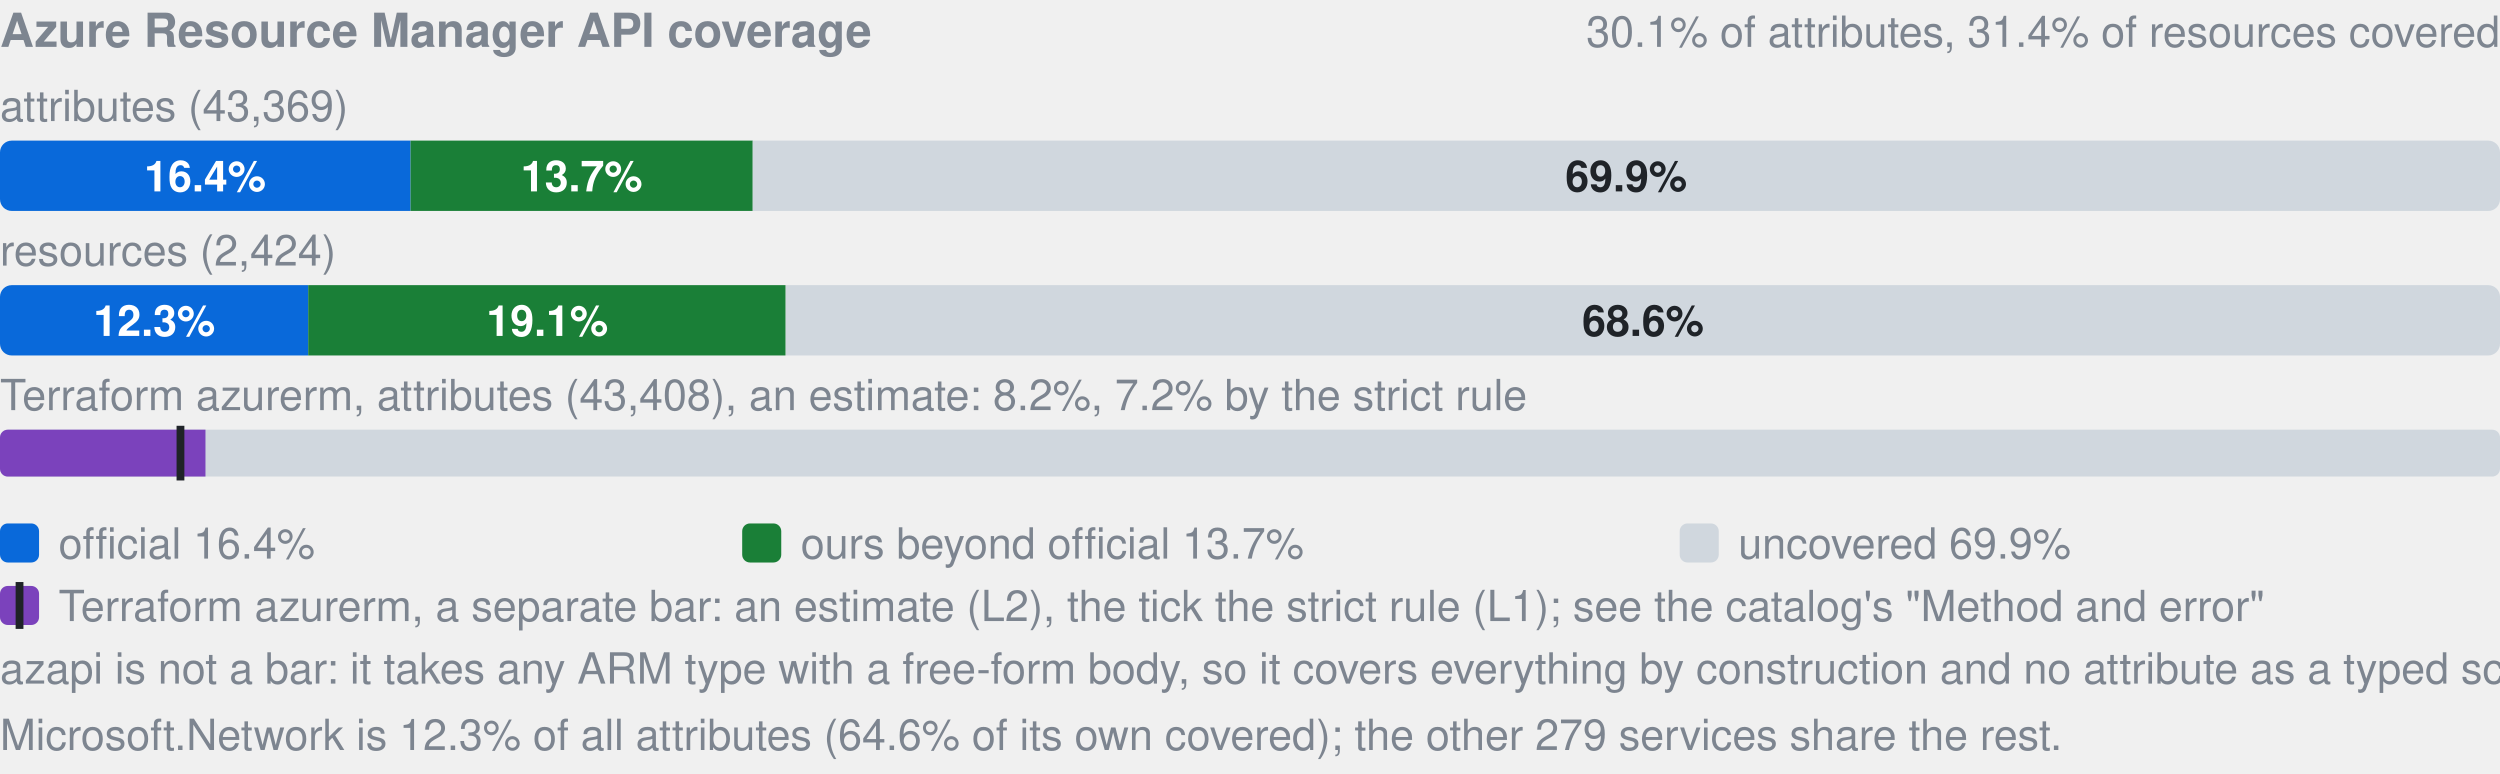
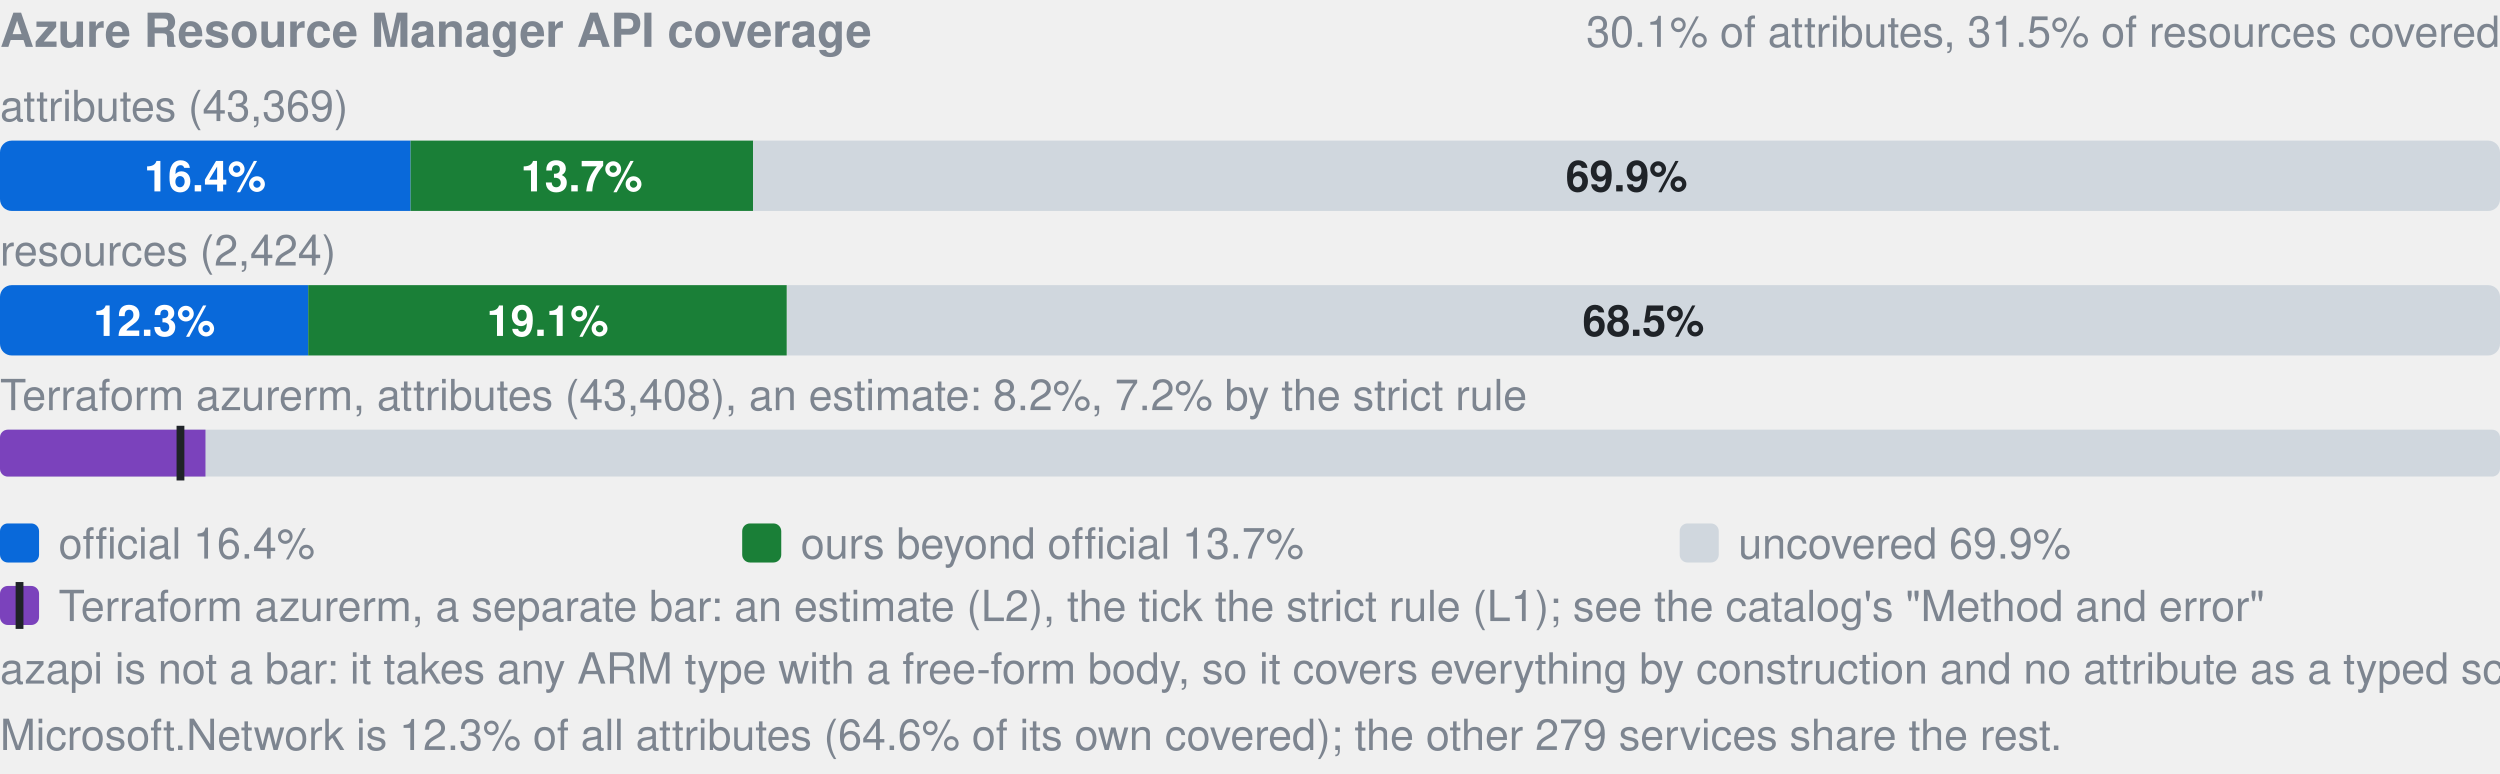
- <svg xmlns="http://www.w3.org/2000/svg" width="640" height="198" viewBox="0 0 640 198" role="img" aria-label="Azure Resource Manager API coverage: by attributes 16.4% official, 13.7% ours beyond official, 69.9% uncovered, of 43369; by resources 12.3% official, 19.1% ours beyond official, 68.6% uncovered, of 2424; Terraform azurerm, an estimate: 8.2% (L2), 7.2% by the strict rule (L1). azapi is not a bar: it takes any ARM type with a free-form body, so it covers everything by construction and no attribute as a typed schema.">
+ <svg xmlns="http://www.w3.org/2000/svg" width="640" height="198" viewBox="0 0 640 198" role="img" aria-label="Azure Resource Manager API coverage: by attributes 16.4% official, 13.7% ours beyond official, 69.9% uncovered, of 43369; by resources 12.3% official, 19.1% ours beyond official, 68.5% uncovered, of 2424; Terraform azurerm, an estimate: 8.2% (L2), 7.2% by the strict rule (L1). azapi is not a bar: it takes any ARM type with a free-form body, so it covers everything by construction and no attribute as a typed schema.">
  <style>text{font-family:-apple-system,BlinkMacSystemFont,"Segoe UI",Helvetica,Arial,sans-serif}.s{font-size:11px;font-weight:600}.t{font-size:11px;fill:#7d8590}.h{font-size:12px;font-weight:600;fill:#7d8590}</style>
  <text x="0" y="12" class="h">Azure Resource Manager API coverage</text>
-   <text x="640" y="12" text-anchor="end" class="t">30.1% of attributes, 31.4% of resources covered</text>
+   <text x="640" y="12" text-anchor="end" class="t">30.1% of attributes, 31.5% of resources covered</text>
  <text x="0" y="31" class="t">attributes (43,369)</text>
  <clipPath id="a">
    <rect x="0.0" y="36.0" width="640.0" height="18.0" rx="3" />
  </clipPath>
  <g clip-path="url(#a)">
    <rect x="0.0" y="36.0" width="105.1" height="18.0" fill="#0969da" />
-     <rect x="105.1" y="36.0" width="87.6" height="18.0" fill="#1a7f37" />
-     <rect x="192.7" y="36.0" width="447.3" height="18.0" fill="#d0d7de" />
+     <rect x="105.1" y="36.0" width="87.7" height="18.0" fill="#1a7f37" />
+     <rect x="192.8" y="36.0" width="447.2" height="18.0" fill="#d0d7de" />
  </g>
  <text x="52.5" y="49.0" text-anchor="middle" fill="#fff" class="s">16.4%</text>
  <text x="148.9" y="49.0" text-anchor="middle" fill="#fff" class="s">13.7%</text>
-   <text x="416.3" y="49.0" text-anchor="middle" fill="#1f2328" class="s">69.9%</text>
+   <text x="416.4" y="49.0" text-anchor="middle" fill="#1f2328" class="s">69.9%</text>
  <text x="0" y="68" class="t">resources (2,424)</text>
  <clipPath id="r">
    <rect x="0.0" y="73.0" width="640.0" height="18.0" rx="3" />
  </clipPath>
  <g clip-path="url(#r)">
    <rect x="0.0" y="73.0" width="78.9" height="18.0" fill="#0969da" />
-     <rect x="78.9" y="73.0" width="122.2" height="18.0" fill="#1a7f37" />
-     <rect x="201.2" y="73.0" width="438.8" height="18.0" fill="#d0d7de" />
+     <rect x="78.9" y="73.0" width="122.5" height="18.0" fill="#1a7f37" />
+     <rect x="201.5" y="73.0" width="438.5" height="18.0" fill="#d0d7de" />
  </g>
  <text x="39.5" y="86.0" text-anchor="middle" fill="#fff" class="s">12.3%</text>
-   <text x="140.1" y="86.0" text-anchor="middle" fill="#fff" class="s">19.1%</text>
-   <text x="420.6" y="86.0" text-anchor="middle" fill="#1f2328" class="s">68.6%</text>
+   <text x="140.2" y="86.0" text-anchor="middle" fill="#fff" class="s">19.1%</text>
+   <text x="420.7" y="86.0" text-anchor="middle" fill="#1f2328" class="s">68.5%</text>
  <text x="0" y="105" class="t">Terraform azurerm, attributes (43,408), an estimate: 8.2%, 7.2% by the strict rule</text>
  <clipPath id="tf">
    <rect x="0.0" y="110.0" width="640.0" height="12.0" rx="2" />
  </clipPath>
  <g clip-path="url(#tf)">
    <rect x="0.0" y="110.0" width="640.0" height="12.0" fill="#d0d7de" />
    <rect x="0.0" y="110.0" width="52.6" height="12.0" fill="#7b42bc" />
  </g>
  <rect x="45.2" y="109.0" width="2" height="14.0" fill="#1f2328" />
  <rect x="0" y="134" width="10" height="10" rx="2" fill="#0969da" />
  <text x="15" y="143" class="t">official 16.4%</text>
  <rect x="190" y="134" width="10" height="10" rx="2" fill="#1a7f37" />
  <text x="205" y="143" class="t">ours beyond official 13.7%</text>
  <rect x="430" y="134" width="10" height="10" rx="2" fill="#d0d7de" />
  <text x="445" y="143" class="t">uncovered 69.9%</text>
  <rect x="0" y="150" width="10" height="10" rx="2" fill="#7b42bc" />
  <rect x="4" y="149" width="2" height="12" fill="#1f2328" />
  <text x="15" y="159" class="t">Terraform azurerm, a separate bar: an estimate (L2), the tick the strict rule (L1); see the catalog's "Method and error"</text>
  <text x="0" y="175" class="t">azapi is not a bar: it takes any ARM type with a free-form body, so it covers everything by construction and no attribute as a typed schema.</text>
  <text x="0" y="192" class="t">Microsoft.Network is 12.3% of all attributes (64.6% of its own covered); the other 279 services share the rest.</text>
</svg>
